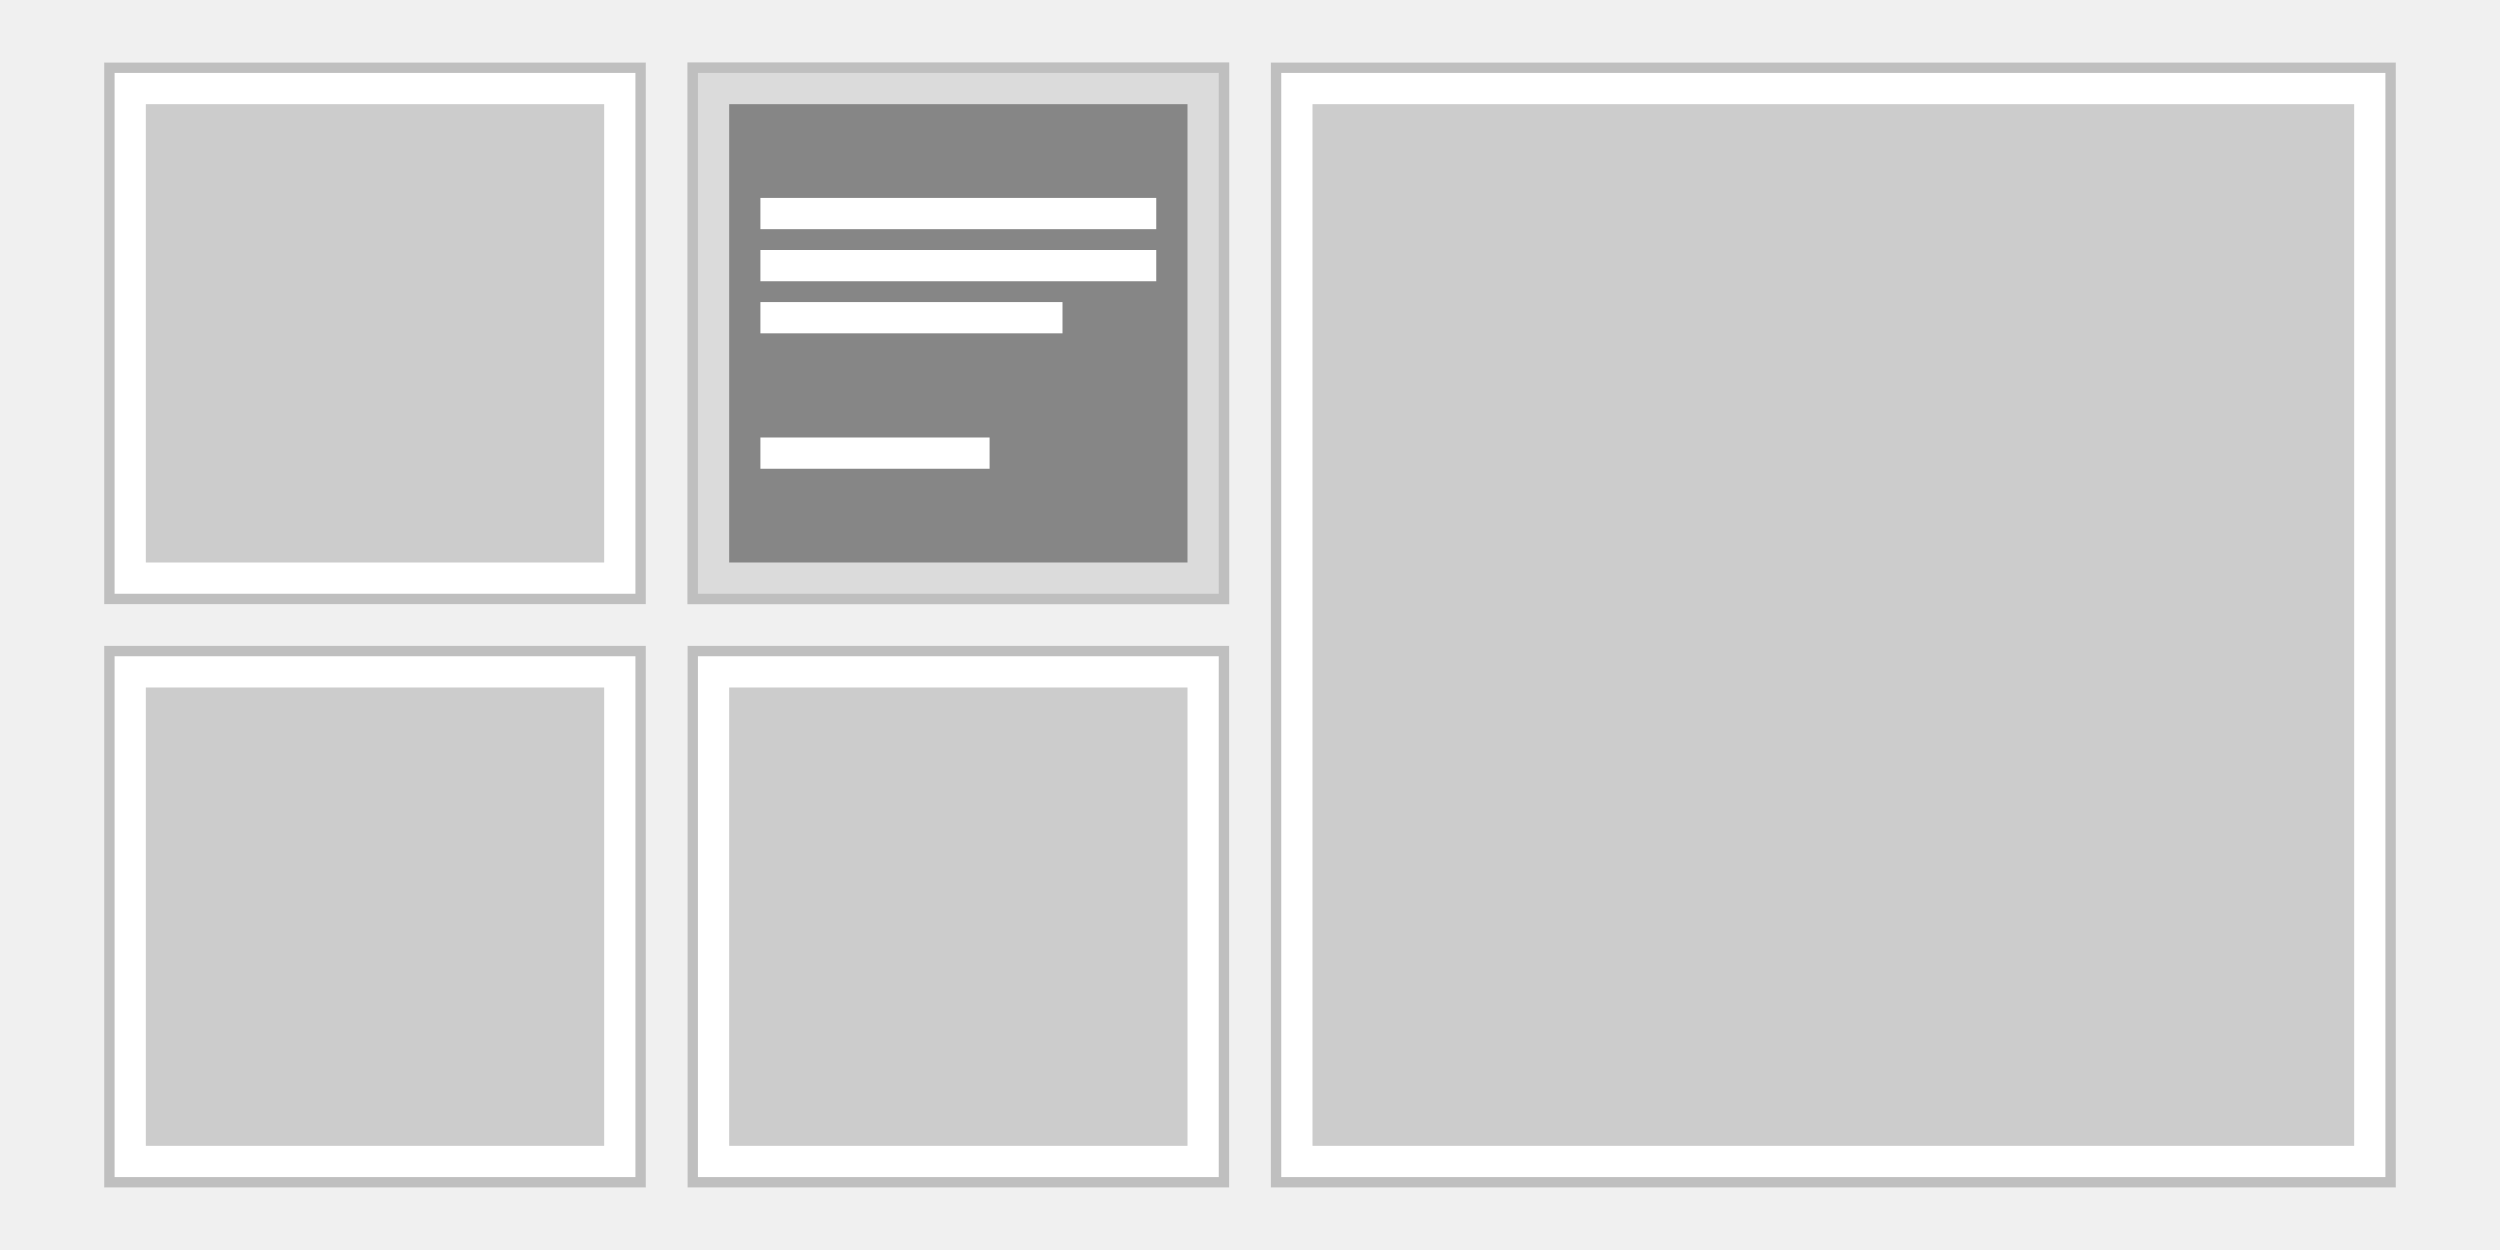
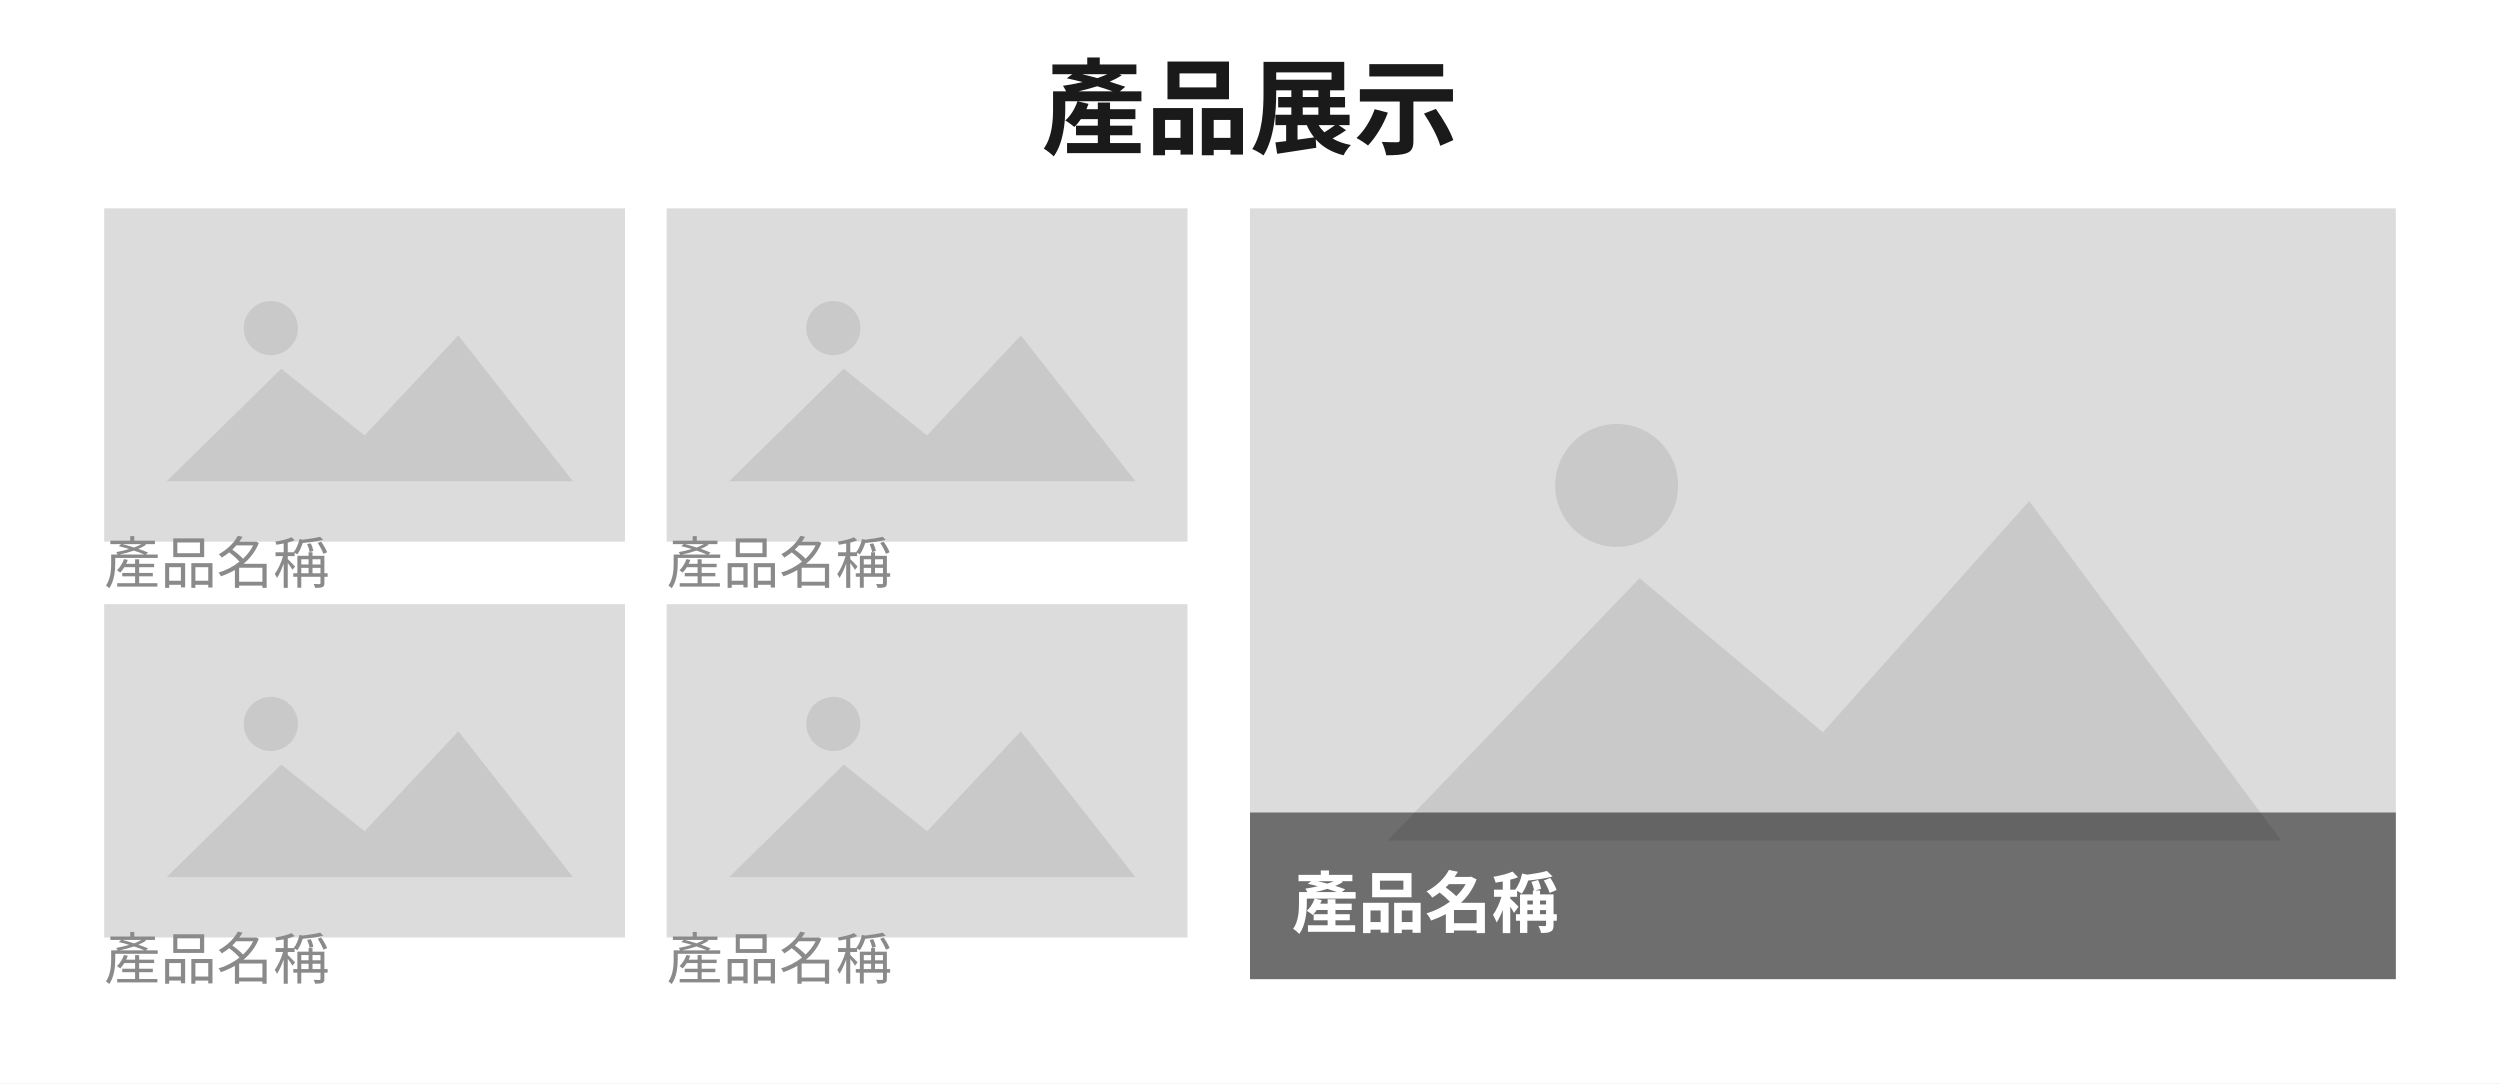
- <svg xmlns="http://www.w3.org/2000/svg" width="100%" height="100%" viewBox="0 0 240 120" version="1.1" xml:space="preserve" style="fill-rule:evenodd;clip-rule:evenodd;stroke-linejoin:round;stroke-miterlimit:2;">
-   <g transform="matrix(1,0,0,1,0,-630)">
-     <g id="oneAndFourFlip" transform="matrix(1,0,0,1,0,630)">
-       <g transform="matrix(1,0,0,1,0,56)">
-         <g transform="matrix(0.525253,0,0,0.358621,54.4444,-2.24828)">
-           <rect x="22" y="23" width="99" height="145" style="fill:white;" />
-           <path d="M121,23L22,23L22,168L121,168L121,23ZM23.904,25.788L23.904,165.212L119.096,165.212L119.096,25.788L23.904,25.788Z" style="fill:rgb(191,191,191);" />
-         </g>
-         <g transform="matrix(0.916667,0,0,0.916667,59,2.66667)">
-           <rect x="12" y="8" width="48" height="48" style="fill:rgb(204,204,204);" />
-         </g>
-       </g>
-       <g transform="matrix(1,0,0,1,0,56)">
-         <g transform="matrix(0.525253,0,0,0.358621,-1.55556,-2.24828)">
-           <rect x="22" y="23" width="99" height="145" style="fill:white;" />
-           <path d="M121,23L22,23L22,168L121,168L121,23ZM23.904,25.788L23.904,165.212L119.096,165.212L119.096,25.788L23.904,25.788Z" style="fill:rgb(191,191,191);" />
-         </g>
-         <g transform="matrix(0.916667,0,0,0.916667,3,2.66667)">
-           <rect x="12" y="8" width="48" height="48" style="fill:rgb(204,204,204);" />
-         </g>
-       </g>
-       <g transform="matrix(1,0,0,1,-56,0)">
-         <g transform="matrix(0.525253,0,0,0.358621,110.444,-2.24828)">
-           <rect x="22" y="23" width="99" height="145" style="fill:rgb(219,219,219);" />
-           <path d="M121,23L22,23L22,168L121,168L121,23ZM23.904,25.788L23.904,165.212L119.096,165.212L119.096,25.788L23.904,25.788Z" style="fill:rgb(191,191,191);" />
-         </g>
-         <g transform="matrix(0.916667,0,0,0.916667,115,2.66667)">
-           <rect x="12" y="8" width="48" height="48" style="fill:rgb(64,64,64);fill-opacity:0.54;" />
-         </g>
-         <g transform="matrix(0.863636,0,0,1,116.909,-37)">
-           <g transform="matrix(1.51724,0,0,1.5,-7.24138,-320.5)">
-             <rect x="14" y="251" width="29" height="2" style="fill:white;" />
-           </g>
-           <g transform="matrix(1.51724,0,0,1.5,-7.24138,-315.5)">
-             <rect x="14" y="251" width="29" height="2" style="fill:white;" />
-           </g>
-           <g transform="matrix(1.15789,0,0,1.5,-2.21053,-310.5)">
-             <rect x="14" y="251" width="29" height="2" style="fill:white;" />
-           </g>
-           <g transform="matrix(0.878403,0,0,1.5,1.70236,-297.5)">
-             <rect x="14" y="251" width="29" height="2" style="fill:white;" />
-           </g>
-         </g>
-       </g>
-       <g>
-         <g transform="matrix(0.525253,0,0,0.358621,-1.55556,-2.24828)">
-           <rect x="22" y="23" width="99" height="145" style="fill:white;" />
-           <path d="M121,23L22,23L22,168L121,168L121,23ZM23.904,25.788L23.904,165.212L119.096,165.212L119.096,25.788L23.904,25.788Z" style="fill:rgb(191,191,191);" />
-         </g>
-         <g transform="matrix(0.916667,0,0,0.916667,3,2.66667)">
-           <rect x="12" y="8" width="48" height="48" style="fill:rgb(204,204,204);" />
-         </g>
-       </g>
-       <g id="big" transform="matrix(2.07692,0,0,2.07692,-15.0769,-6.46154)">
-         <g transform="matrix(0.525253,0,0,0.358621,54.4444,-2.24828)">
-           <rect x="22" y="23" width="99" height="145" style="fill:white;" />
-           <path d="M121,23L22,23L22,168L121,168L121,23ZM22.917,24.343L22.917,166.657L120.083,166.657L120.083,24.343L22.917,24.343Z" style="fill:rgb(191,191,191);" />
-         </g>
-         <g transform="matrix(1.00309,0,0,1.00309,55.8889,-0.0987654)">
-           <rect x="12" y="8" width="48" height="48" style="fill:rgb(204,204,204);" />
-         </g>
-       </g>
-     </g>
-     <g id="oneAndFour" transform="matrix(-1,0,0,1,240,500)">
-       <g id="big1">
-             </g>
-     </g>
-     <g id="pd_list2">
-         </g>
-     <g id="pd_list">
-         </g>
-     <g id="pd_list2_slide">
-         </g>
-     <g id="pd_list_slide">
-         </g>
-   </g>
+ <svg xmlns="http://www.w3.org/2000/svg" width="100%" height="100%" viewBox="0 0 240 104" version="1.1">
+   <rect x="0" y="0" width="240" height="104" fill="#ffffff" />
+   <text x="120" y="14" font-family="'Noto Sans TC','Microsoft JhengHei','PingFang TC',sans-serif" font-size="10" fill="#1a1a1a" font-weight="bold" text-anchor="middle">產品展示</text>
+   <rect x="120" y="20" width="110" height="74" rx="0" fill="#dcdcdc" />
+   <circle cx="155.2" cy="46.6" r="5.9" fill="#c9c9c9" />
+   <path d="M133.2 80.7 L157.4 55.5 L175.0 70.3 L194.8 48.1 L219.0 80.7 Z" fill="#c9c9c9" />
+   <rect x="120" y="78" width="110" height="16" rx="0" fill="#000000" fill-opacity=".5" />
+   <text x="124" y="89" font-family="'Noto Sans TC','Microsoft JhengHei','PingFang TC',sans-serif" font-size="6.4" fill="#ffffff" font-weight="bold" text-anchor="start">產品名稱</text>
+   <rect x="10" y="20" width="50" height="32" rx="0" fill="#dcdcdc" />
+   <circle cx="26.0" cy="31.5" r="2.6" fill="#c9c9c9" />
+   <path d="M16.0 46.2 L27.0 35.4 L35.0 41.8 L44.0 32.2 L55.0 46.2 Z" fill="#c9c9c9" />
+   <text x="10" y="56" font-family="'Noto Sans TC','Microsoft JhengHei','PingFang TC',sans-serif" font-size="5.4" fill="#8a8a8a" font-weight="normal" text-anchor="start">產品名稱</text>
+   <rect x="64" y="20" width="50" height="32" rx="0" fill="#dcdcdc" />
+   <circle cx="80.0" cy="31.5" r="2.6" fill="#c9c9c9" />
+   <path d="M70.0 46.2 L81.0 35.4 L89.0 41.8 L98.0 32.2 L109.0 46.2 Z" fill="#c9c9c9" />
+   <text x="64" y="56" font-family="'Noto Sans TC','Microsoft JhengHei','PingFang TC',sans-serif" font-size="5.4" fill="#8a8a8a" font-weight="normal" text-anchor="start">產品名稱</text>
+   <rect x="10" y="58" width="50" height="32" rx="0" fill="#dcdcdc" />
+   <circle cx="26.0" cy="69.5" r="2.6" fill="#c9c9c9" />
+   <path d="M16.0 84.2 L27.0 73.4 L35.0 79.8 L44.0 70.2 L55.0 84.2 Z" fill="#c9c9c9" />
+   <text x="10" y="94" font-family="'Noto Sans TC','Microsoft JhengHei','PingFang TC',sans-serif" font-size="5.4" fill="#8a8a8a" font-weight="normal" text-anchor="start">產品名稱</text>
+   <rect x="64" y="58" width="50" height="32" rx="0" fill="#dcdcdc" />
+   <circle cx="80.0" cy="69.5" r="2.6" fill="#c9c9c9" />
+   <path d="M70.0 84.2 L81.0 73.4 L89.0 79.8 L98.0 70.2 L109.0 84.2 Z" fill="#c9c9c9" />
+   <text x="64" y="94" font-family="'Noto Sans TC','Microsoft JhengHei','PingFang TC',sans-serif" font-size="5.4" fill="#8a8a8a" font-weight="normal" text-anchor="start">產品名稱</text>
</svg>
